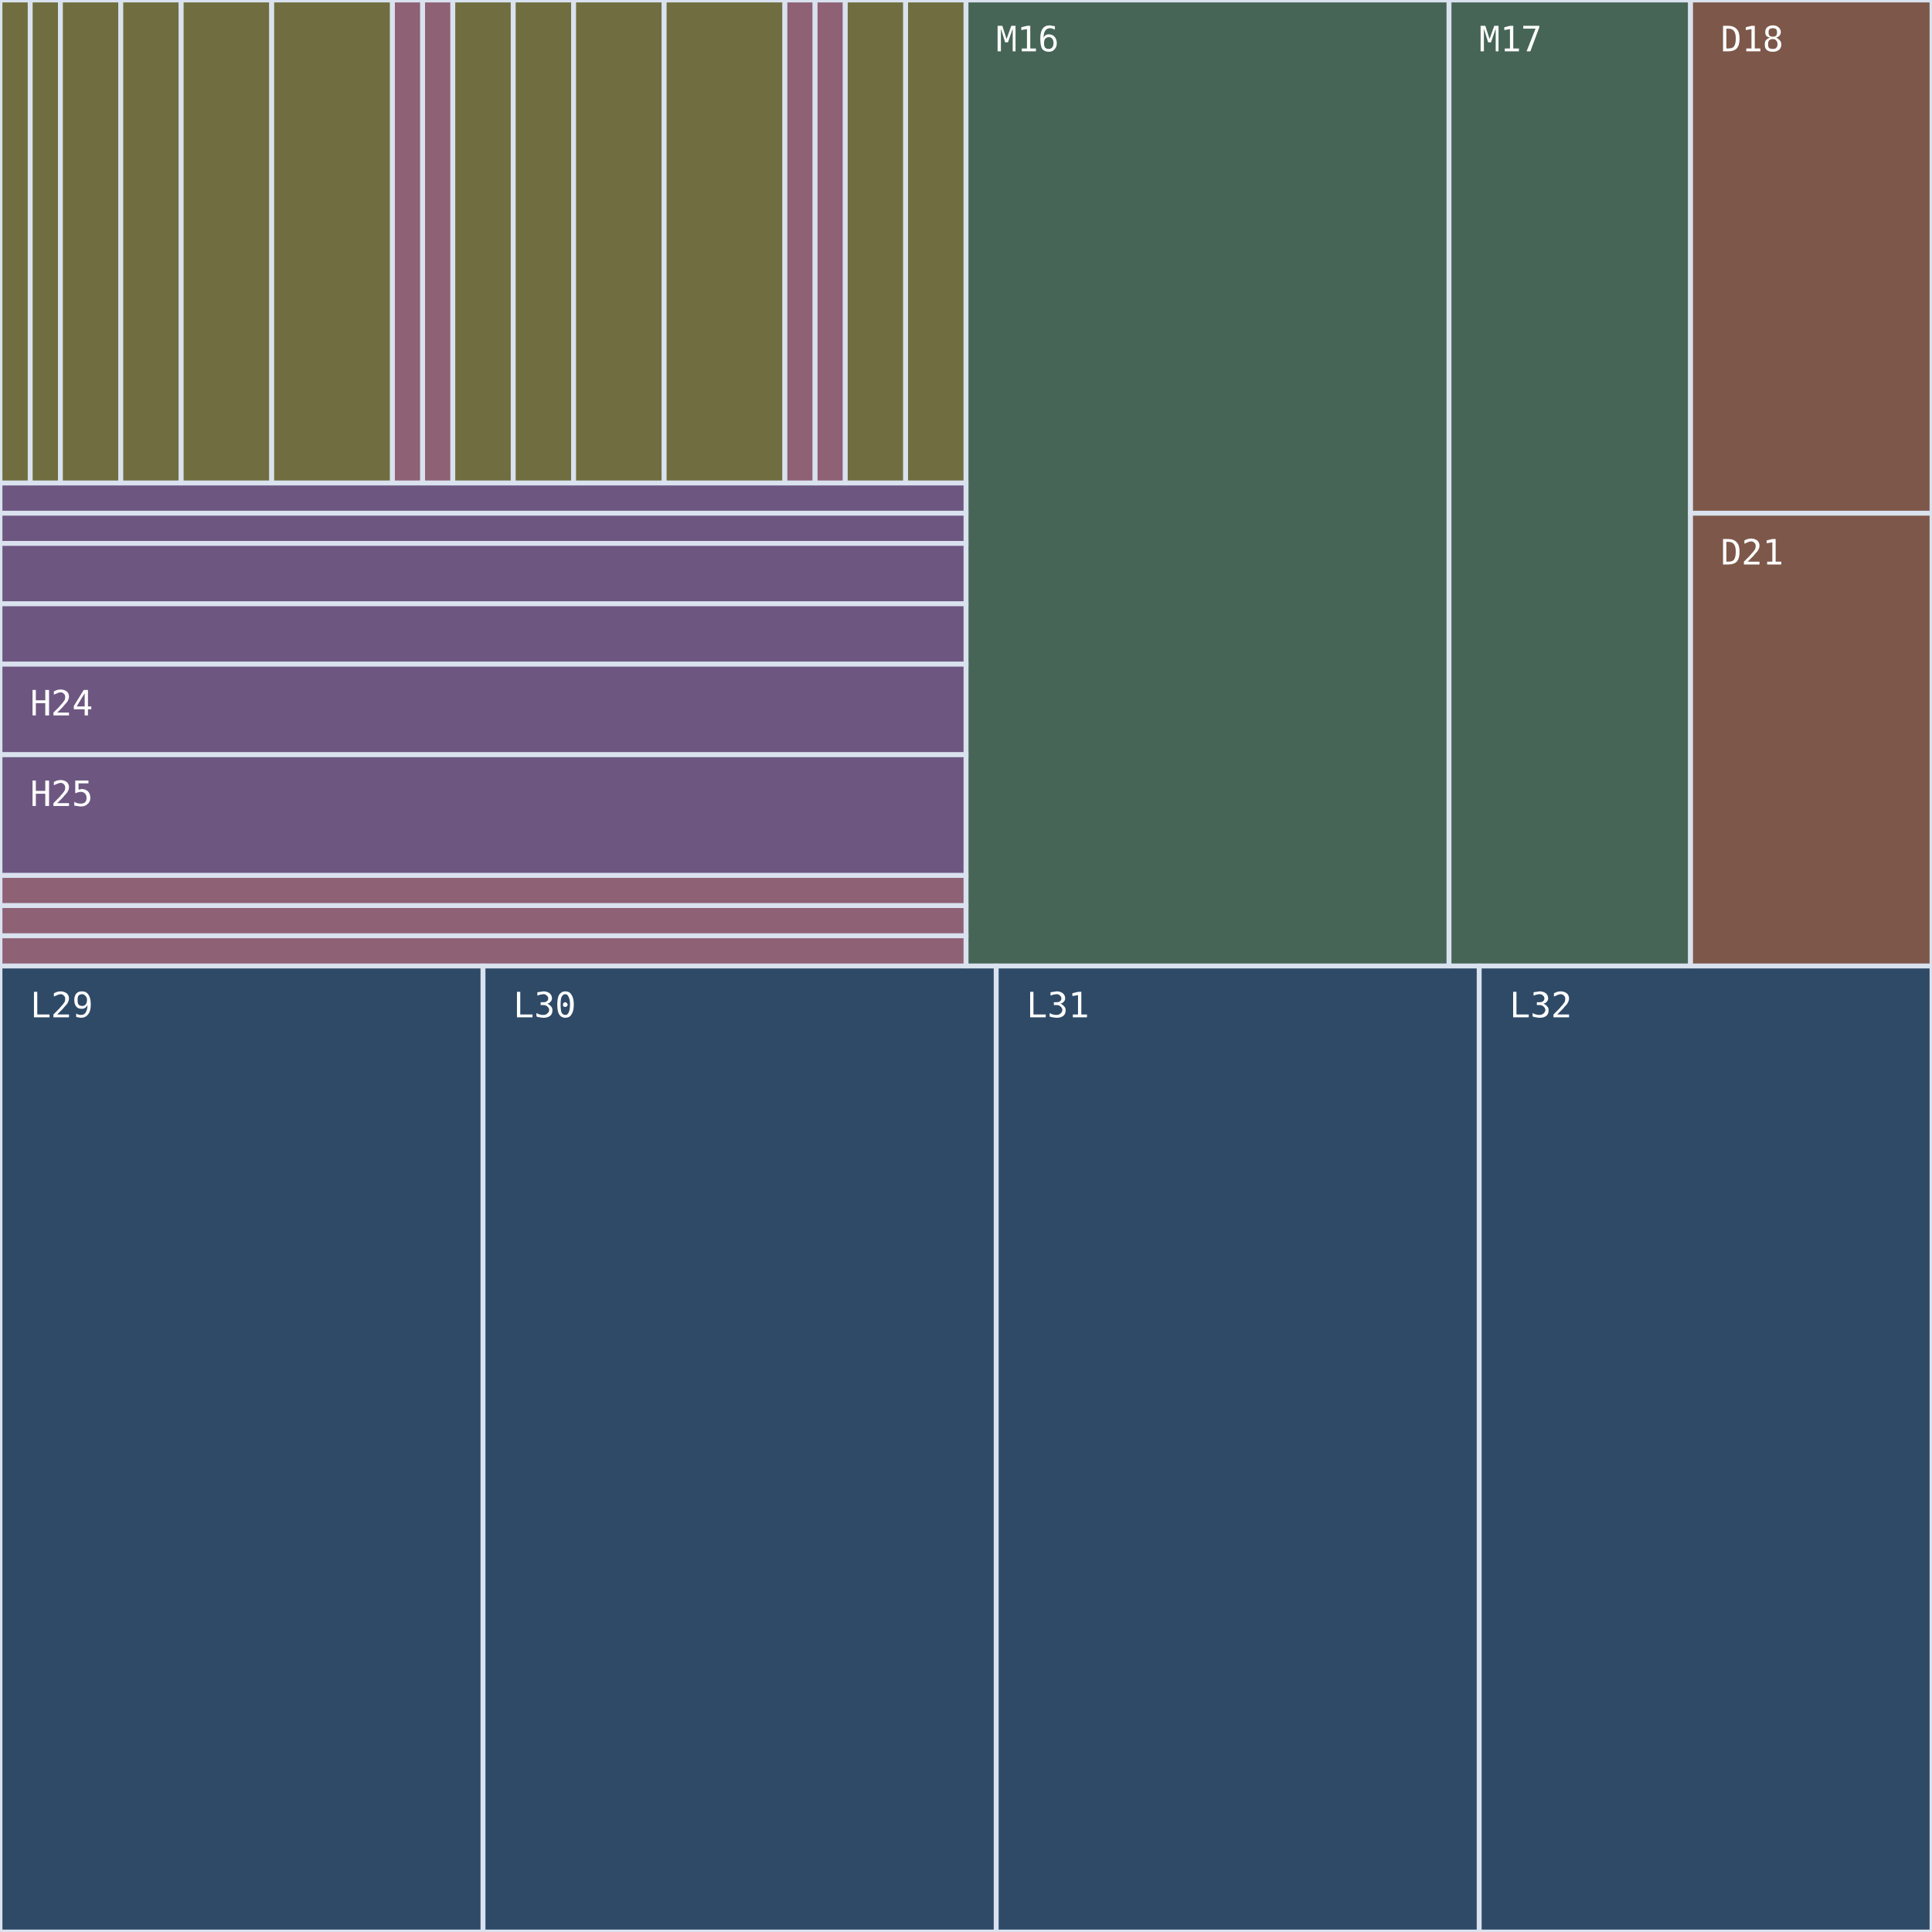
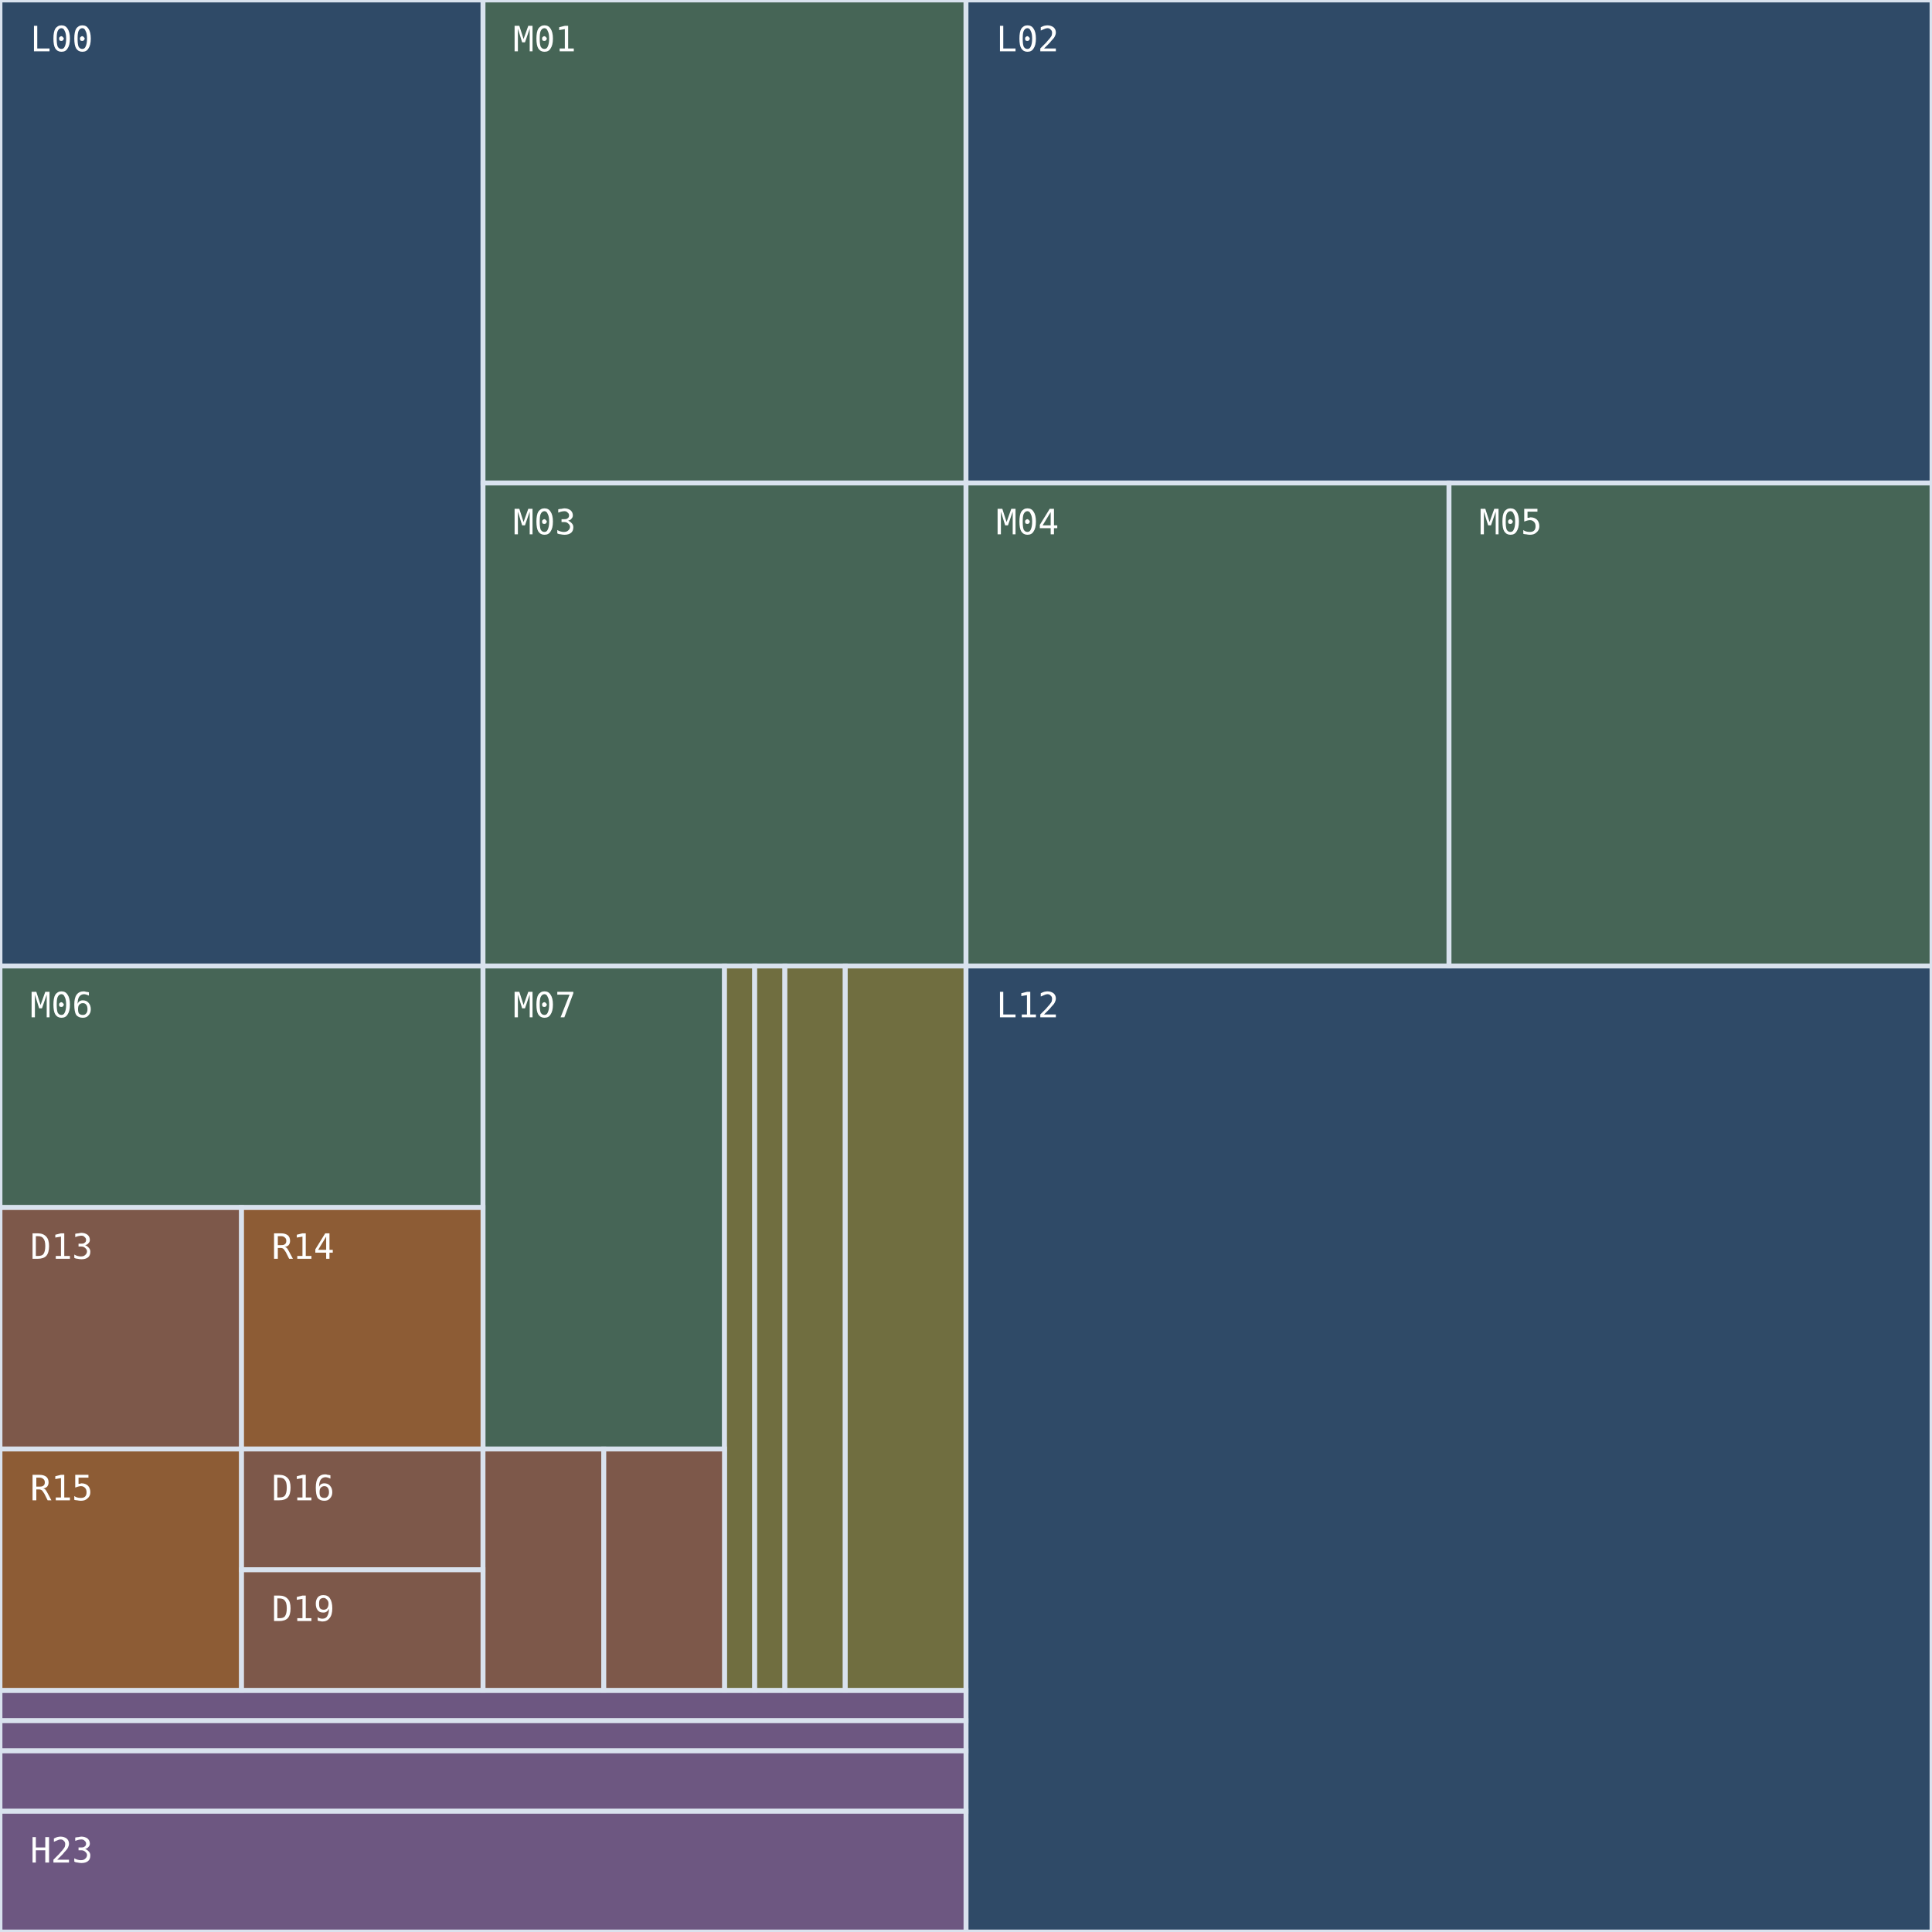
<svg xmlns="http://www.w3.org/2000/svg" width="768" height="768" viewBox="0 0 64 64" aria-label="classic-source-hotspot hierarchical layout">
  <rect width="64" height="64" fill="#10141b" />
  <g>
-     <rect x="0" y="0" width="1" height="16" fill="#8b884b" fill-opacity="0.78" stroke="#d9e2ee" stroke-width="0.16" />
+     <rect x="0" y="0" width="16" height="32" fill="#385a7c" fill-opacity="0.78" stroke="#d9e2ee" stroke-width="0.16" />
+     <text x="1" y="1.7" font-size="1.15" fill="#ffffff" font-family="monospace">L00</text>
  </g>
  <g>
-     <rect x="1" y="0" width="1" height="16" fill="#8b884b" fill-opacity="0.78" stroke="#d9e2ee" stroke-width="0.16" />
+     <rect x="16" y="0" width="16" height="16" fill="#557d67" fill-opacity="0.78" stroke="#d9e2ee" stroke-width="0.16" />
+     <text x="17" y="1.7" font-size="1.15" fill="#ffffff" font-family="monospace">M01</text>
  </g>
  <g>
-     <rect x="2" y="0" width="2" height="16" fill="#8b884b" fill-opacity="0.78" stroke="#d9e2ee" stroke-width="0.16" />
+     <rect x="32" y="0" width="32" height="16" fill="#385a7c" fill-opacity="0.78" stroke="#d9e2ee" stroke-width="0.16" />
+     <text x="33" y="1.7" font-size="1.15" fill="#ffffff" font-family="monospace">L02</text>
  </g>
  <g>
-     <rect x="4" y="0" width="2" height="16" fill="#8b884b" fill-opacity="0.78" stroke="#d9e2ee" stroke-width="0.16" />
+     <rect x="16" y="16" width="16" height="16" fill="#557d67" fill-opacity="0.78" stroke="#d9e2ee" stroke-width="0.16" />
+     <text x="17" y="17.7" font-size="1.15" fill="#ffffff" font-family="monospace">M03</text>
  </g>
  <g>
-     <rect x="6" y="0" width="3" height="16" fill="#8b884b" fill-opacity="0.78" stroke="#d9e2ee" stroke-width="0.16" />
+     <rect x="32" y="16" width="16" height="16" fill="#557d67" fill-opacity="0.78" stroke="#d9e2ee" stroke-width="0.16" />
+     <text x="33" y="17.7" font-size="1.15" fill="#ffffff" font-family="monospace">M04</text>
  </g>
  <g>
-     <rect x="9" y="0" width="4" height="16" fill="#8b884b" fill-opacity="0.78" stroke="#d9e2ee" stroke-width="0.16" />
+     <rect x="48" y="16" width="16" height="16" fill="#557d67" fill-opacity="0.78" stroke="#d9e2ee" stroke-width="0.16" />
+     <text x="49" y="17.7" font-size="1.15" fill="#ffffff" font-family="monospace">M05</text>
  </g>
  <g>
-     <rect x="13" y="0" width="1" height="16" fill="#b1778f" fill-opacity="0.78" stroke="#d9e2ee" stroke-width="0.16" />
+     <rect x="0" y="32" width="16" height="8" fill="#557d67" fill-opacity="0.78" stroke="#d9e2ee" stroke-width="0.16" />
+     <text x="1" y="33.7" font-size="1.15" fill="#ffffff" font-family="monospace">M06</text>
  </g>
  <g>
-     <rect x="14" y="0" width="1" height="16" fill="#b1778f" fill-opacity="0.78" stroke="#d9e2ee" stroke-width="0.16" />
+     <rect x="16" y="32" width="8" height="16" fill="#557d67" fill-opacity="0.78" stroke="#d9e2ee" stroke-width="0.16" />
+     <text x="17" y="33.7" font-size="1.15" fill="#ffffff" font-family="monospace">M07</text>
  </g>
  <g>
-     <rect x="15" y="0" width="2" height="16" fill="#8b884b" fill-opacity="0.78" stroke="#d9e2ee" stroke-width="0.16" />
+     <rect x="24" y="32" width="1" height="24" fill="#8b884b" fill-opacity="0.78" stroke="#d9e2ee" stroke-width="0.16" />
  </g>
  <g>
-     <rect x="17" y="0" width="2" height="16" fill="#8b884b" fill-opacity="0.78" stroke="#d9e2ee" stroke-width="0.16" />
+     <rect x="25" y="32" width="1" height="24" fill="#8b884b" fill-opacity="0.78" stroke="#d9e2ee" stroke-width="0.16" />
  </g>
  <g>
-     <rect x="19" y="0" width="3" height="16" fill="#8b884b" fill-opacity="0.78" stroke="#d9e2ee" stroke-width="0.16" />
+     <rect x="26" y="32" width="2" height="24" fill="#8b884b" fill-opacity="0.78" stroke="#d9e2ee" stroke-width="0.16" />
  </g>
  <g>
-     <rect x="22" y="0" width="4" height="16" fill="#8b884b" fill-opacity="0.78" stroke="#d9e2ee" stroke-width="0.16" />
+     <rect x="28" y="32" width="4" height="24" fill="#8b884b" fill-opacity="0.78" stroke="#d9e2ee" stroke-width="0.16" />
  </g>
  <g>
-     <rect x="26" y="0" width="1" height="16" fill="#b1778f" fill-opacity="0.78" stroke="#d9e2ee" stroke-width="0.16" />
+     <rect x="32" y="32" width="32" height="32" fill="#385a7c" fill-opacity="0.78" stroke="#d9e2ee" stroke-width="0.16" />
+     <text x="33" y="33.7" font-size="1.15" fill="#ffffff" font-family="monospace">L12</text>
  </g>
  <g>
-     <rect x="27" y="0" width="1" height="16" fill="#b1778f" fill-opacity="0.78" stroke="#d9e2ee" stroke-width="0.16" />
+     <rect x="0" y="40" width="8" height="8" fill="#9b6c58" fill-opacity="0.78" stroke="#d9e2ee" stroke-width="0.16" />
+     <text x="1" y="41.7" font-size="1.15" fill="#ffffff" font-family="monospace">D13</text>
  </g>
  <g>
-     <rect x="28" y="0" width="2" height="16" fill="#8b884b" fill-opacity="0.78" stroke="#d9e2ee" stroke-width="0.16" />
+     <rect x="8" y="40" width="8" height="8" fill="#b0713d" fill-opacity="0.78" stroke="#d9e2ee" stroke-width="0.16" />
+     <text x="9" y="41.7" font-size="1.15" fill="#ffffff" font-family="monospace">R14</text>
  </g>
  <g>
-     <rect x="30" y="0" width="2" height="16" fill="#8b884b" fill-opacity="0.78" stroke="#d9e2ee" stroke-width="0.16" />
+     <rect x="0" y="48" width="8" height="8" fill="#b0713d" fill-opacity="0.78" stroke="#d9e2ee" stroke-width="0.16" />
+     <text x="1" y="49.7" font-size="1.15" fill="#ffffff" font-family="monospace">R15</text>
  </g>
  <g>
-     <rect x="32" y="0" width="16" height="32" fill="#557d67" fill-opacity="0.78" stroke="#d9e2ee" stroke-width="0.16" />
-     <text x="33" y="1.7" font-size="1.15" fill="#ffffff" font-family="monospace">M16</text>
+     <rect x="8" y="48" width="8" height="4" fill="#9b6c58" fill-opacity="0.78" stroke="#d9e2ee" stroke-width="0.16" />
+     <text x="9" y="49.7" font-size="1.15" fill="#ffffff" font-family="monospace">D16</text>
  </g>
  <g>
-     <rect x="48" y="0" width="8" height="32" fill="#557d67" fill-opacity="0.78" stroke="#d9e2ee" stroke-width="0.16" />
-     <text x="49" y="1.7" font-size="1.15" fill="#ffffff" font-family="monospace">M17</text>
+     <rect x="16" y="48" width="4" height="8" fill="#9b6c58" fill-opacity="0.78" stroke="#d9e2ee" stroke-width="0.16" />
  </g>
  <g>
-     <rect x="56" y="0" width="8" height="17" fill="#9b6c58" fill-opacity="0.78" stroke="#d9e2ee" stroke-width="0.16" />
-     <text x="57" y="1.7" font-size="1.15" fill="#ffffff" font-family="monospace">D18</text>
+     <rect x="20" y="48" width="4" height="8" fill="#9b6c58" fill-opacity="0.78" stroke="#d9e2ee" stroke-width="0.16" />
  </g>
  <g>
-     <rect x="0" y="16" width="32" height="1" fill="#876a9e" fill-opacity="0.78" stroke="#d9e2ee" stroke-width="0.16" />
+     <rect x="8" y="52" width="8" height="4" fill="#9b6c58" fill-opacity="0.78" stroke="#d9e2ee" stroke-width="0.16" />
+     <text x="9" y="53.7" font-size="1.15" fill="#ffffff" font-family="monospace">D19</text>
  </g>
  <g>
-     <rect x="0" y="17" width="32" height="1" fill="#876a9e" fill-opacity="0.78" stroke="#d9e2ee" stroke-width="0.16" />
+     <rect x="0" y="56" width="32" height="1" fill="#876a9e" fill-opacity="0.78" stroke="#d9e2ee" stroke-width="0.16" />
  </g>
  <g>
-     <rect x="56" y="17" width="8" height="15" fill="#9b6c58" fill-opacity="0.78" stroke="#d9e2ee" stroke-width="0.16" />
-     <text x="57" y="18.7" font-size="1.15" fill="#ffffff" font-family="monospace">D21</text>
+     <rect x="0" y="57" width="32" height="1" fill="#876a9e" fill-opacity="0.78" stroke="#d9e2ee" stroke-width="0.16" />
  </g>
  <g>
-     <rect x="0" y="18" width="32" height="2" fill="#876a9e" fill-opacity="0.78" stroke="#d9e2ee" stroke-width="0.16" />
+     <rect x="0" y="58" width="32" height="2" fill="#876a9e" fill-opacity="0.78" stroke="#d9e2ee" stroke-width="0.16" />
  </g>
  <g>
-     <rect x="0" y="20" width="32" height="2" fill="#876a9e" fill-opacity="0.78" stroke="#d9e2ee" stroke-width="0.16" />
-   </g>
-   <g>
-     <rect x="0" y="22" width="32" height="3" fill="#876a9e" fill-opacity="0.78" stroke="#d9e2ee" stroke-width="0.16" />
-     <text x="1" y="23.7" font-size="1.15" fill="#ffffff" font-family="monospace">H24</text>
-   </g>
-   <g>
-     <rect x="0" y="25" width="32" height="4" fill="#876a9e" fill-opacity="0.78" stroke="#d9e2ee" stroke-width="0.16" />
-     <text x="1" y="26.7" font-size="1.15" fill="#ffffff" font-family="monospace">H25</text>
-   </g>
-   <g>
-     <rect x="0" y="29" width="32" height="1" fill="#b1778f" fill-opacity="0.78" stroke="#d9e2ee" stroke-width="0.16" />
-   </g>
-   <g>
-     <rect x="0" y="30" width="32" height="1" fill="#b1778f" fill-opacity="0.78" stroke="#d9e2ee" stroke-width="0.16" />
-   </g>
-   <g>
-     <rect x="0" y="31" width="32" height="1" fill="#b1778f" fill-opacity="0.78" stroke="#d9e2ee" stroke-width="0.16" />
-   </g>
-   <g>
-     <rect x="0" y="32" width="16" height="32" fill="#385a7c" fill-opacity="0.78" stroke="#d9e2ee" stroke-width="0.16" />
-     <text x="1" y="33.7" font-size="1.15" fill="#ffffff" font-family="monospace">L29</text>
-   </g>
-   <g>
-     <rect x="16" y="32" width="17" height="32" fill="#385a7c" fill-opacity="0.78" stroke="#d9e2ee" stroke-width="0.16" />
-     <text x="17" y="33.7" font-size="1.15" fill="#ffffff" font-family="monospace">L30</text>
-   </g>
-   <g>
-     <rect x="33" y="32" width="16" height="32" fill="#385a7c" fill-opacity="0.78" stroke="#d9e2ee" stroke-width="0.16" />
-     <text x="34" y="33.7" font-size="1.15" fill="#ffffff" font-family="monospace">L31</text>
-   </g>
-   <g>
-     <rect x="49" y="32" width="15" height="32" fill="#385a7c" fill-opacity="0.78" stroke="#d9e2ee" stroke-width="0.16" />
-     <text x="50" y="33.7" font-size="1.15" fill="#ffffff" font-family="monospace">L32</text>
+     <rect x="0" y="60" width="32" height="4" fill="#876a9e" fill-opacity="0.78" stroke="#d9e2ee" stroke-width="0.16" />
+     <text x="1" y="61.7" font-size="1.15" fill="#ffffff" font-family="monospace">H23</text>
  </g>
</svg>
